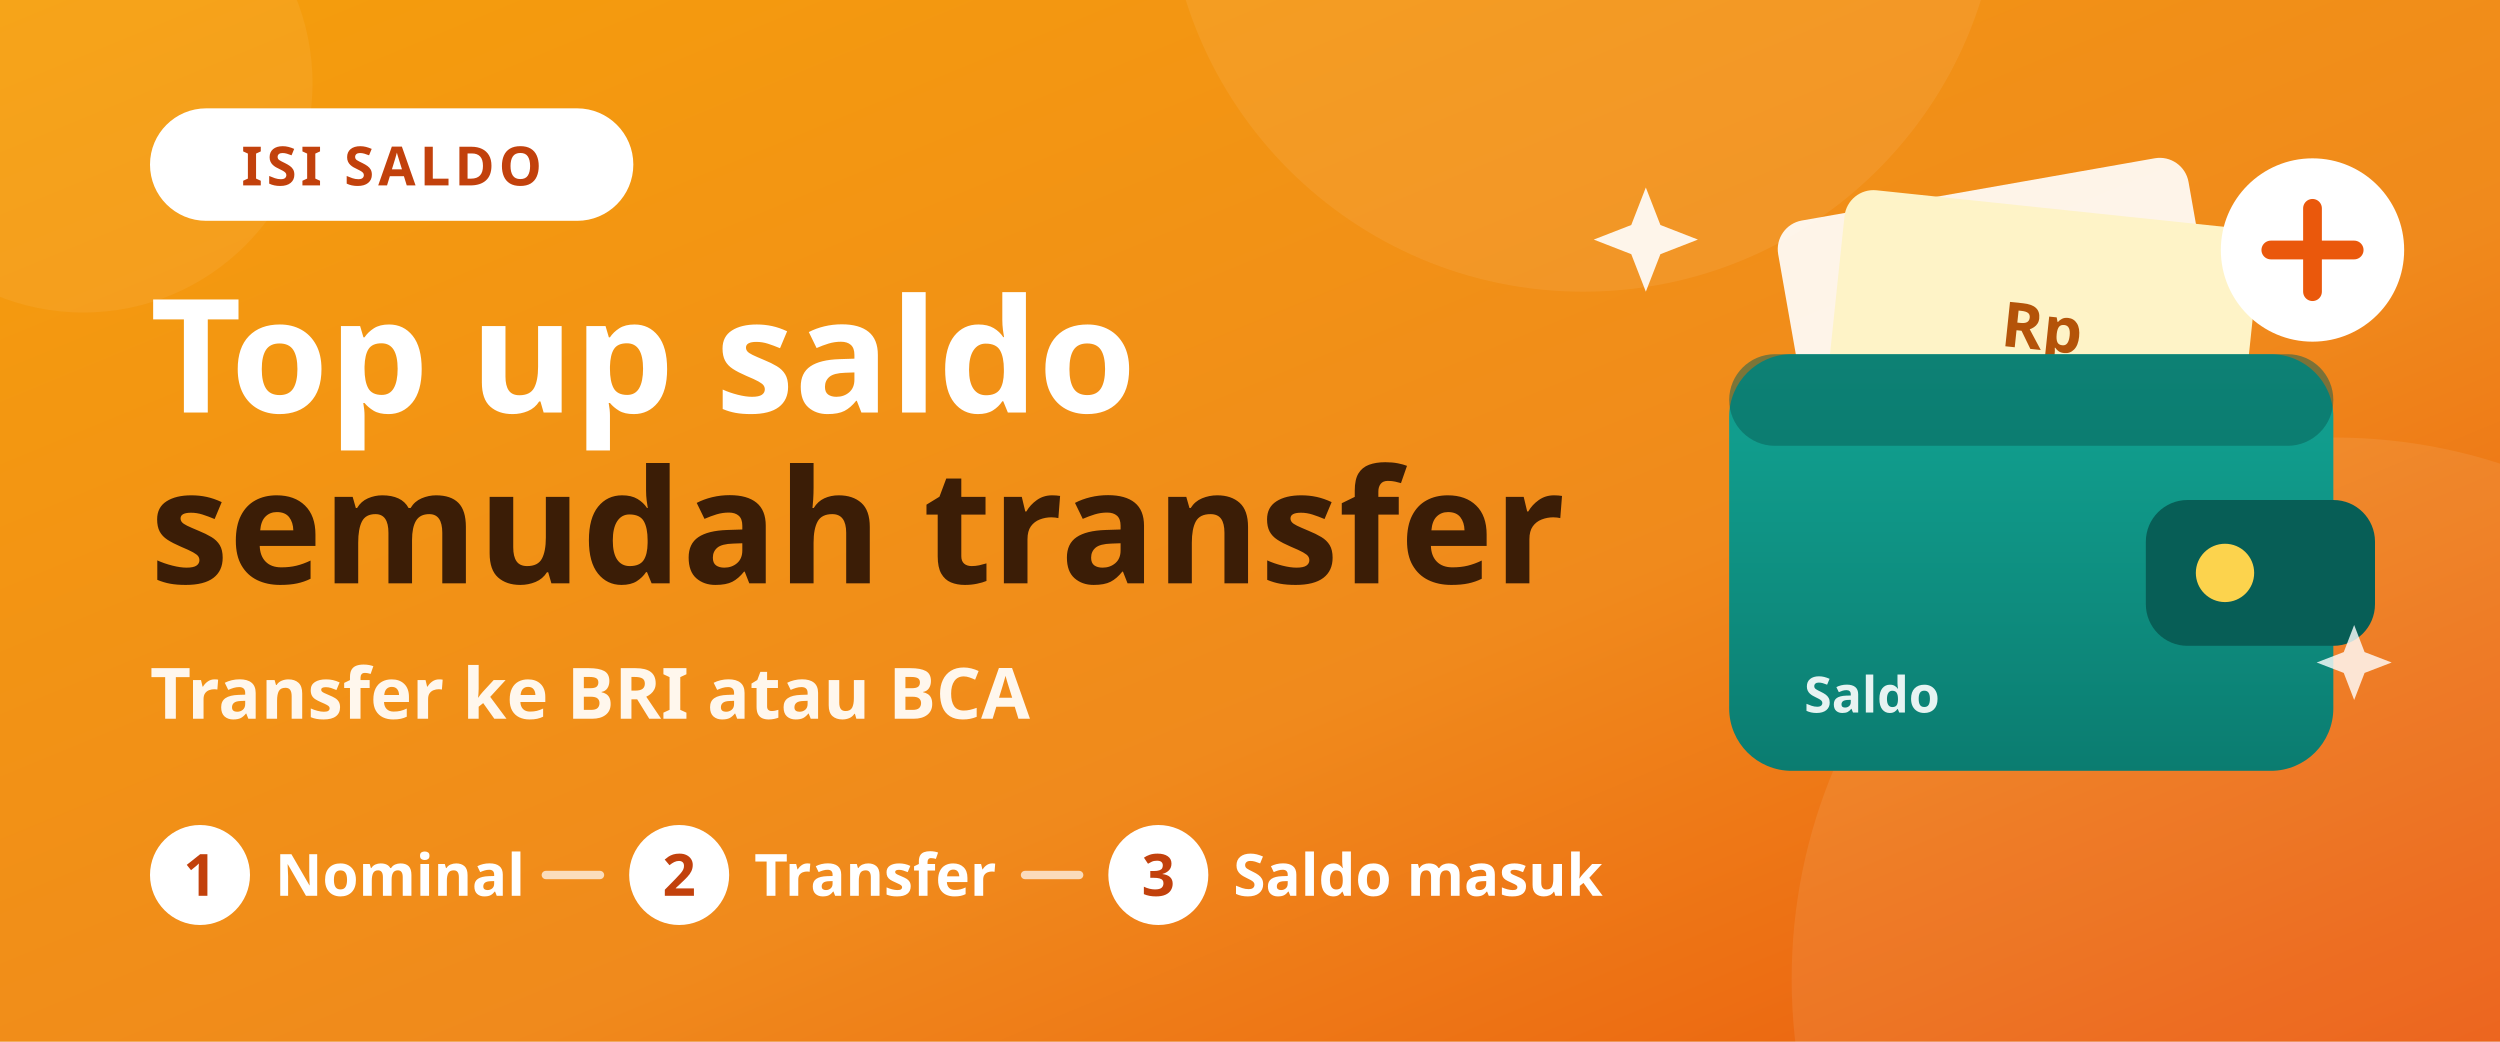
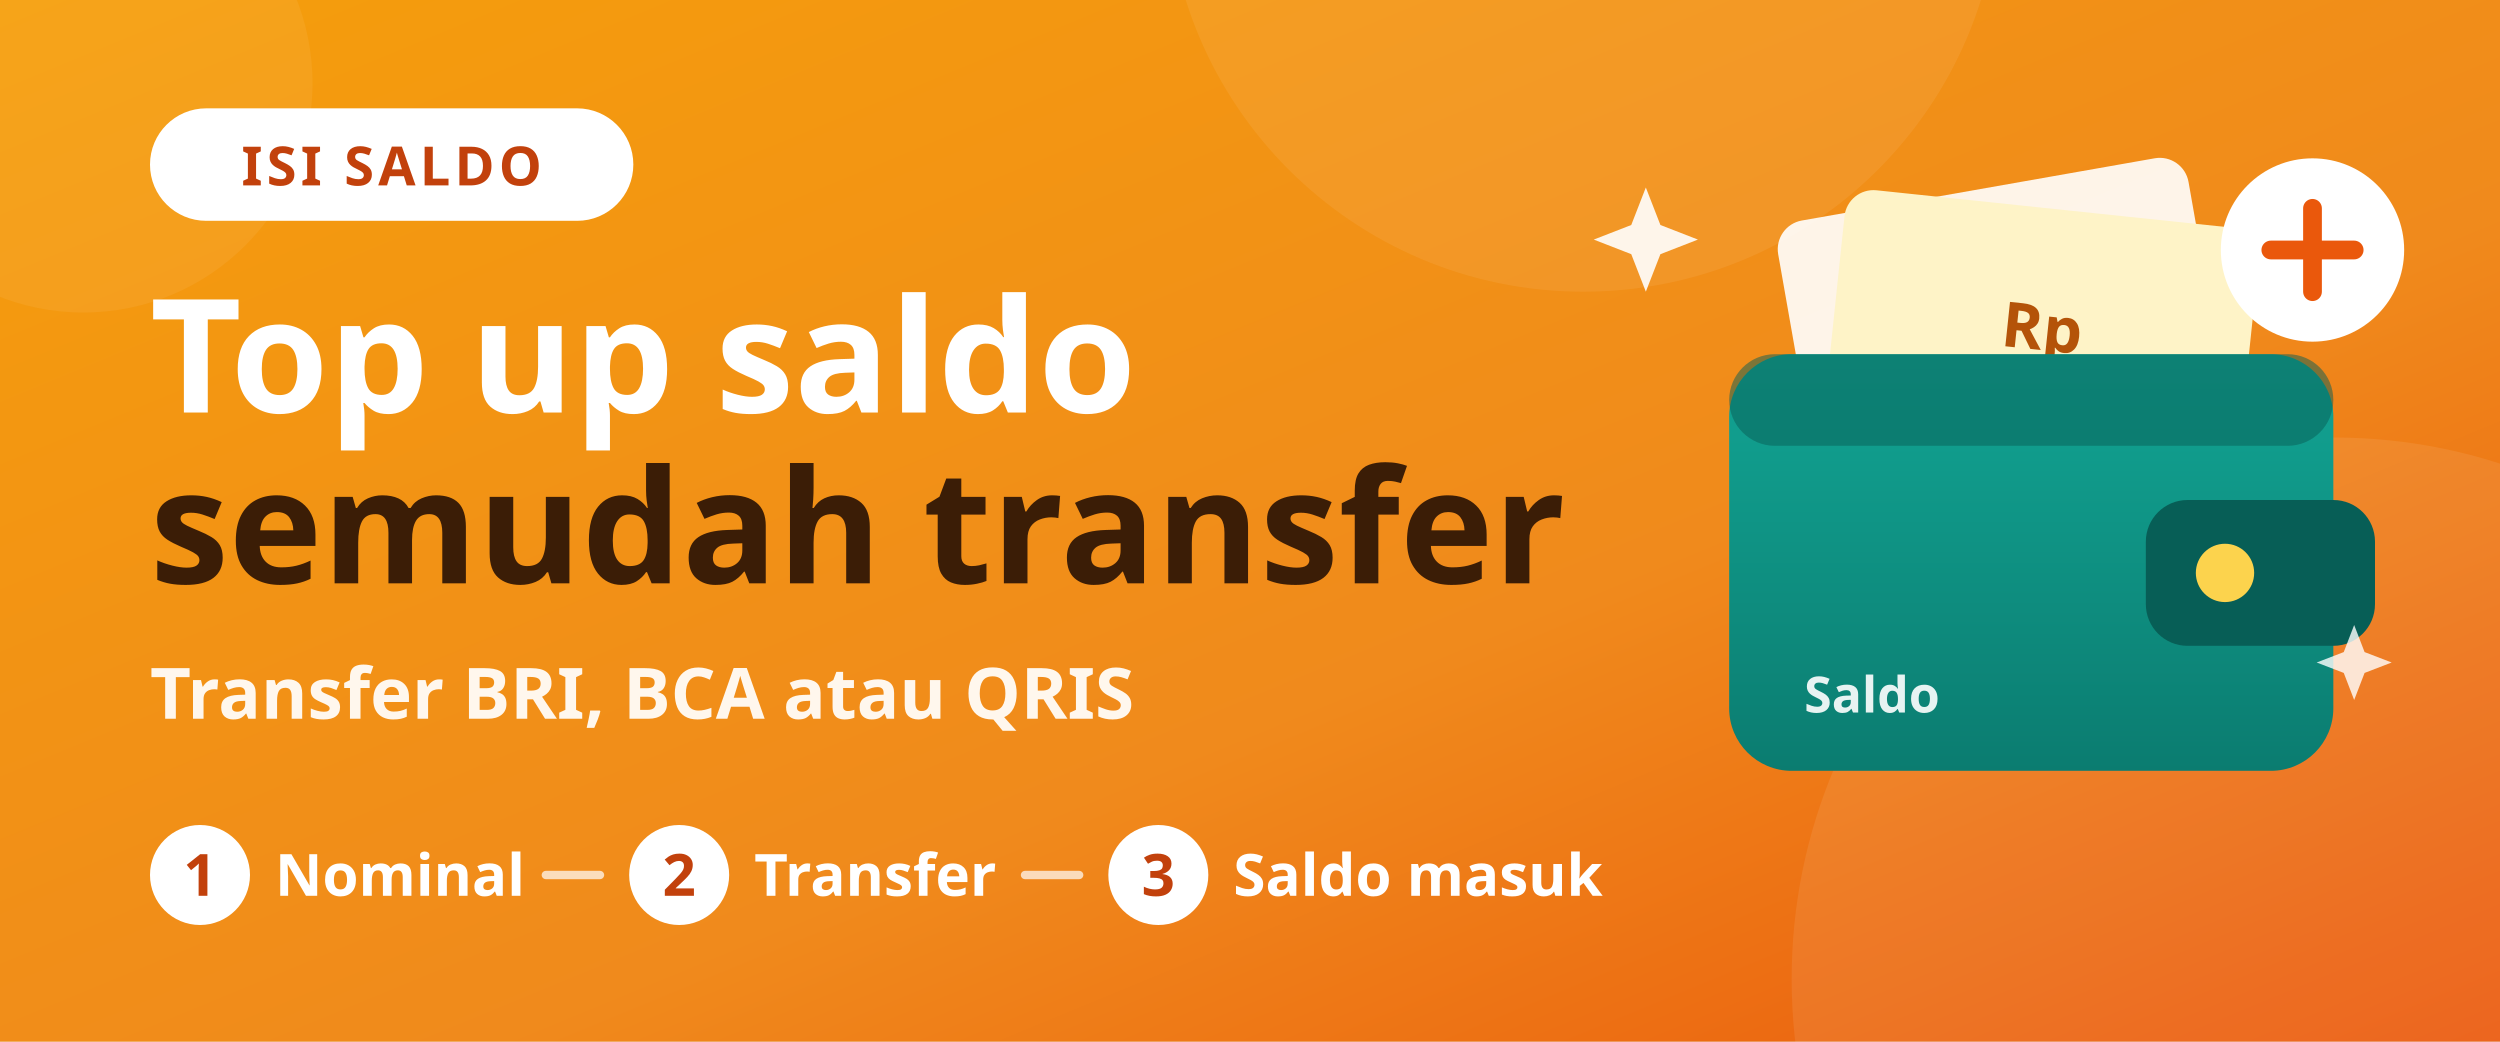
<svg xmlns="http://www.w3.org/2000/svg" width="1200" height="500" viewBox="0 0 1200 500">
  <defs>
    <linearGradient id="bg" x1="0" y1="0" x2="1" y2="1">
      <stop offset="0" stop-color="#F59E0B" />
      <stop offset="0.6" stop-color="#F08A1C" />
      <stop offset="1" stop-color="#EA580C" />
    </linearGradient>
    <linearGradient id="wallet" x1="0" y1="0" x2="0" y2="1">
      <stop offset="0" stop-color="#12A594" />
      <stop offset="1" stop-color="#0B7C70" />
    </linearGradient>
  </defs>
  <rect width="1200" height="500" fill="url(#bg)" />
  <circle cx="1120" cy="470" r="260" fill="#FFFFFF" opacity="0.08" />
  <circle cx="760" cy="-60" r="200" fill="#FFFFFF" opacity="0.07" />
  <circle cx="40" cy="40" r="110" fill="#FFFFFF" opacity="0.06" />
  <rect x="72" y="52" width="232" height="54" rx="27" fill="#FFFFFF" />
  <text x="188" y="89" text-anchor="middle" font-family="Avenir Next" font-weight="700" font-size="26" fill="#C2410C" letter-spacing="2">ISI SALDO</text>
  <text x="72" y="198" font-family="Avenir Next" font-weight="700" font-size="76" fill="#FFFFFF">Top up saldo</text>
  <text x="72" y="280" font-family="Avenir Next" font-weight="700" font-size="76" fill="#3B1D06">semudah transfer</text>
-   <text x="72" y="345" font-family="Avenir Next" font-weight="600" font-size="34" fill="#FFF7ED">Transfer ke BRI atau BCA</text>
+   <text x="72" y="345" font-family="Avenir Next" font-weight="600" font-size="34" fill="#FFF7ED">Transfer BRI, BCA atau QRIS</text>
  <g font-family="Avenir Next" font-weight="700" font-size="28">
    <circle cx="96" cy="420" r="24" fill="#FFFFFF" />
    <text x="96" y="430" text-anchor="middle" fill="#C2410C">1</text>
    <text x="132" y="430" fill="#FFFFFF">Nominal</text>
    <path d="M262 420 h26" stroke="#FFFFFF" stroke-width="4" stroke-linecap="round" opacity="0.7" />
    <circle cx="326" cy="420" r="24" fill="#FFFFFF" />
    <text x="326" y="430" text-anchor="middle" fill="#C2410C">2</text>
    <text x="362" y="430" fill="#FFFFFF">Transfer</text>
    <path d="M492 420 h26" stroke="#FFFFFF" stroke-width="4" stroke-linecap="round" opacity="0.7" />
    <circle cx="556" cy="420" r="24" fill="#FFFFFF" />
    <text x="556" y="430" text-anchor="middle" fill="#C2410C">3</text>
    <text x="592" y="430" fill="#FFFFFF">Saldo masuk</text>
  </g>
  <g transform="translate(830 110)">
    <rect x="30" y="-20" width="200" height="120" rx="14" fill="#FFFFFF" opacity="0.9" transform="rotate(-10 130 40)" />
    <rect x="50" y="-10" width="200" height="120" rx="14" fill="#FEF3C7" transform="rotate(6 150 50)" />
    <text x="150" y="58" text-anchor="middle" font-family="Avenir Next" font-weight="700" font-size="30" fill="#B45309" transform="rotate(6 150 50)">Rp</text>
    <rect x="0" y="60" width="290" height="200" rx="30" fill="url(#wallet)" />
    <rect x="0" y="60" width="290" height="44" rx="22" fill="#075E56" opacity="0.5" />
    <rect x="200" y="130" width="110" height="70" rx="20" fill="#075E56" />
    <circle cx="238" cy="165" r="14" fill="#FCD34D" />
    <text x="36" y="232" font-family="Avenir Next" font-weight="700" font-size="24" fill="#FFFFFF" opacity="0.9">Saldo</text>
  </g>
  <g transform="translate(1110 120)">
    <circle cx="0" cy="0" r="44" fill="#FFFFFF" />
    <path d="M0 -20 v40 M-20 0 h40" stroke="#EA580C" stroke-width="9" stroke-linecap="round" />
  </g>
  <g fill="#FFFFFF">
    <path d="M790 90 l7 18 18 7 -18 7 -7 18 -7 -18 -18 -7 18 -7z" opacity="0.9" />
    <path d="M1130 300 l5 13 13 5 -13 5 -5 13 -5 -13 -13 -5 13 -5z" opacity="0.8" />
  </g>
</svg>
